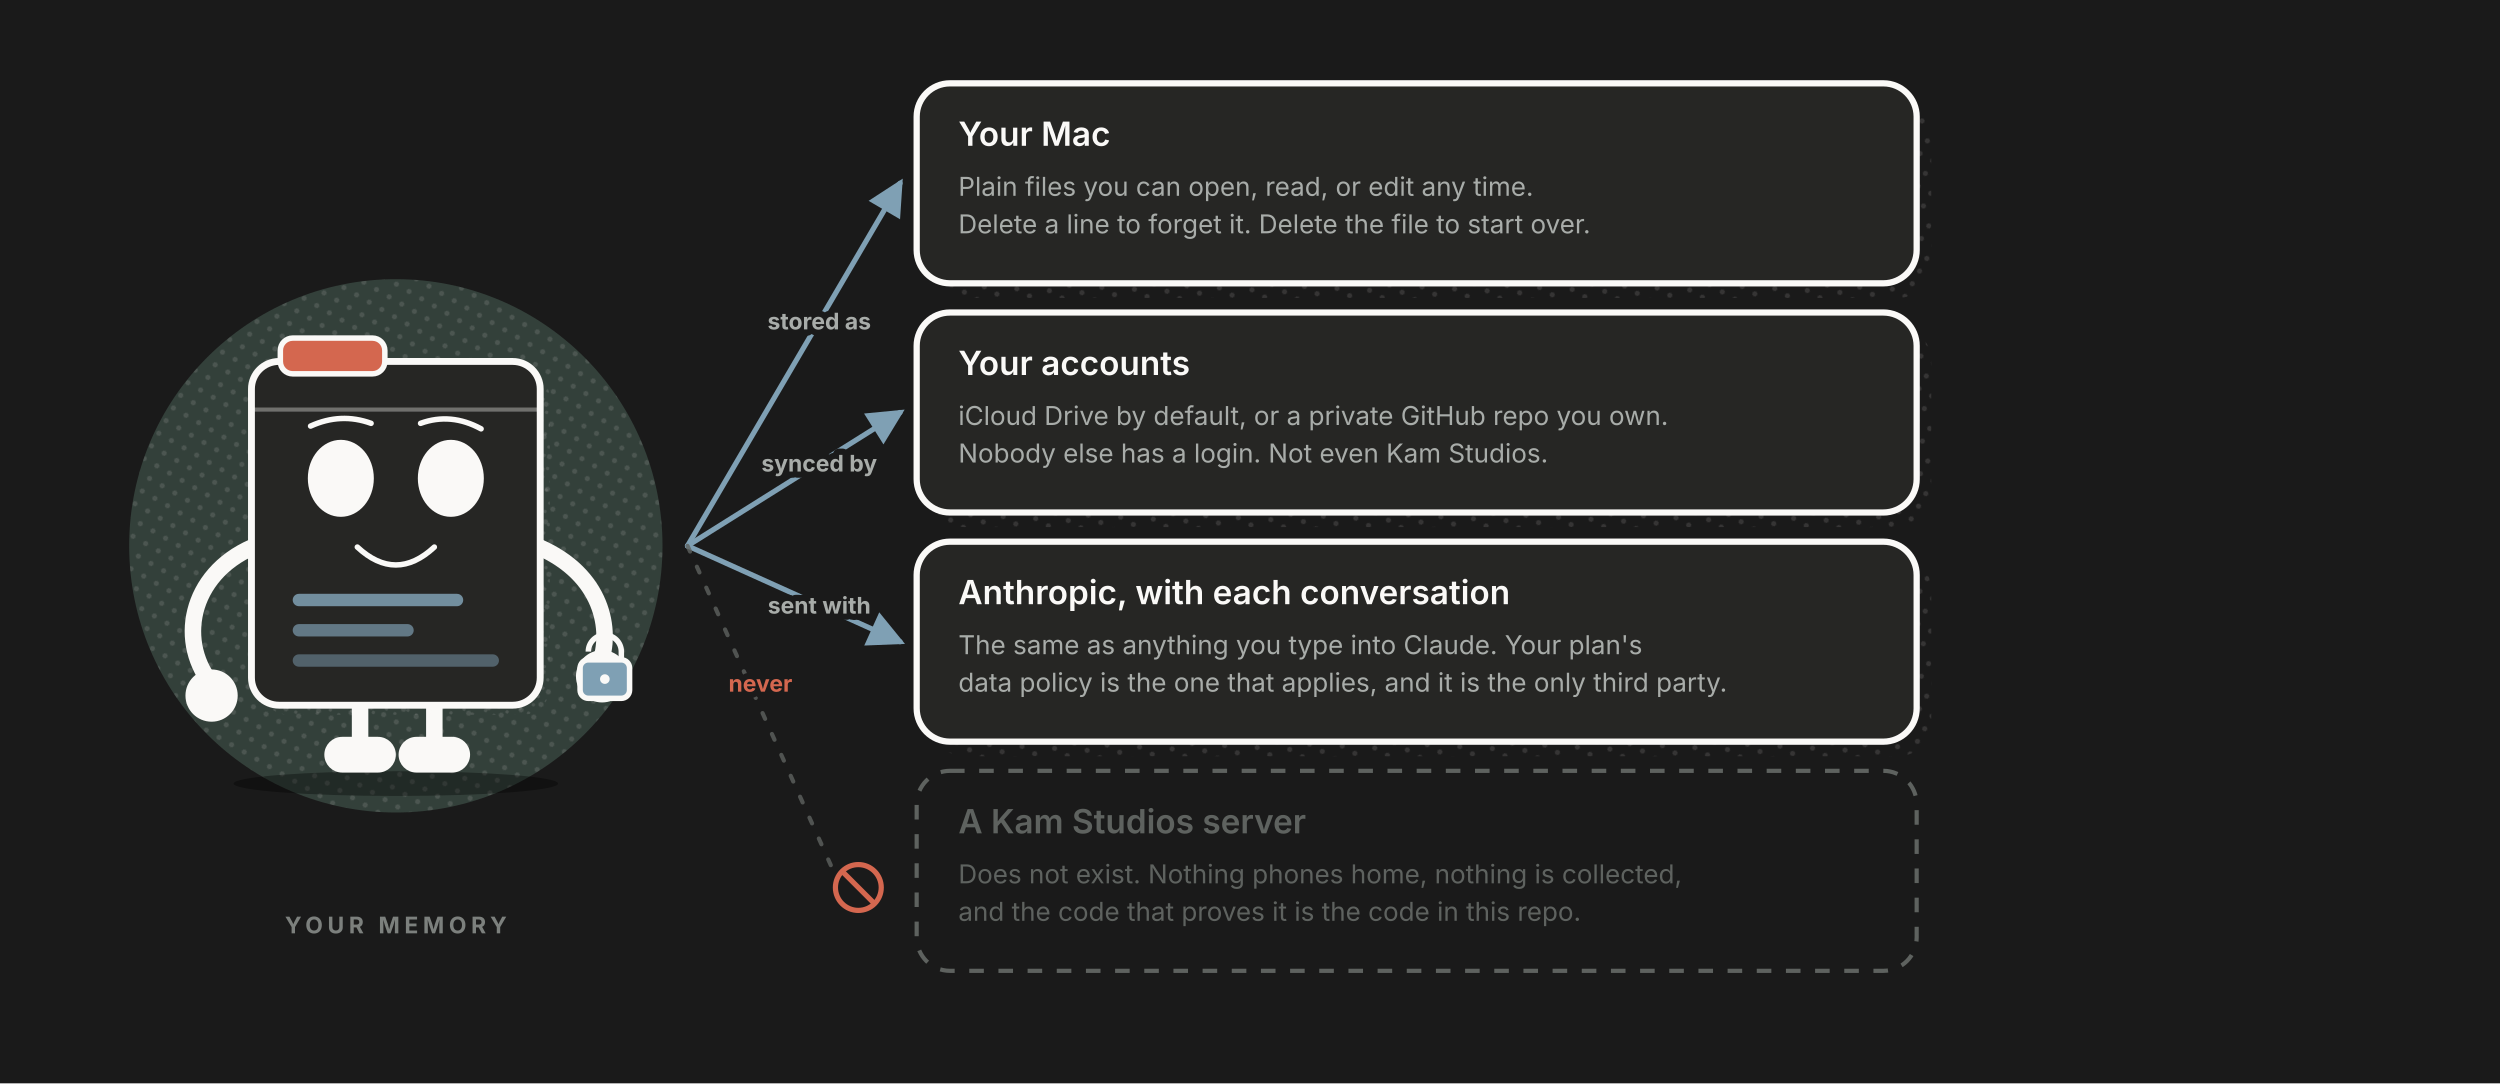
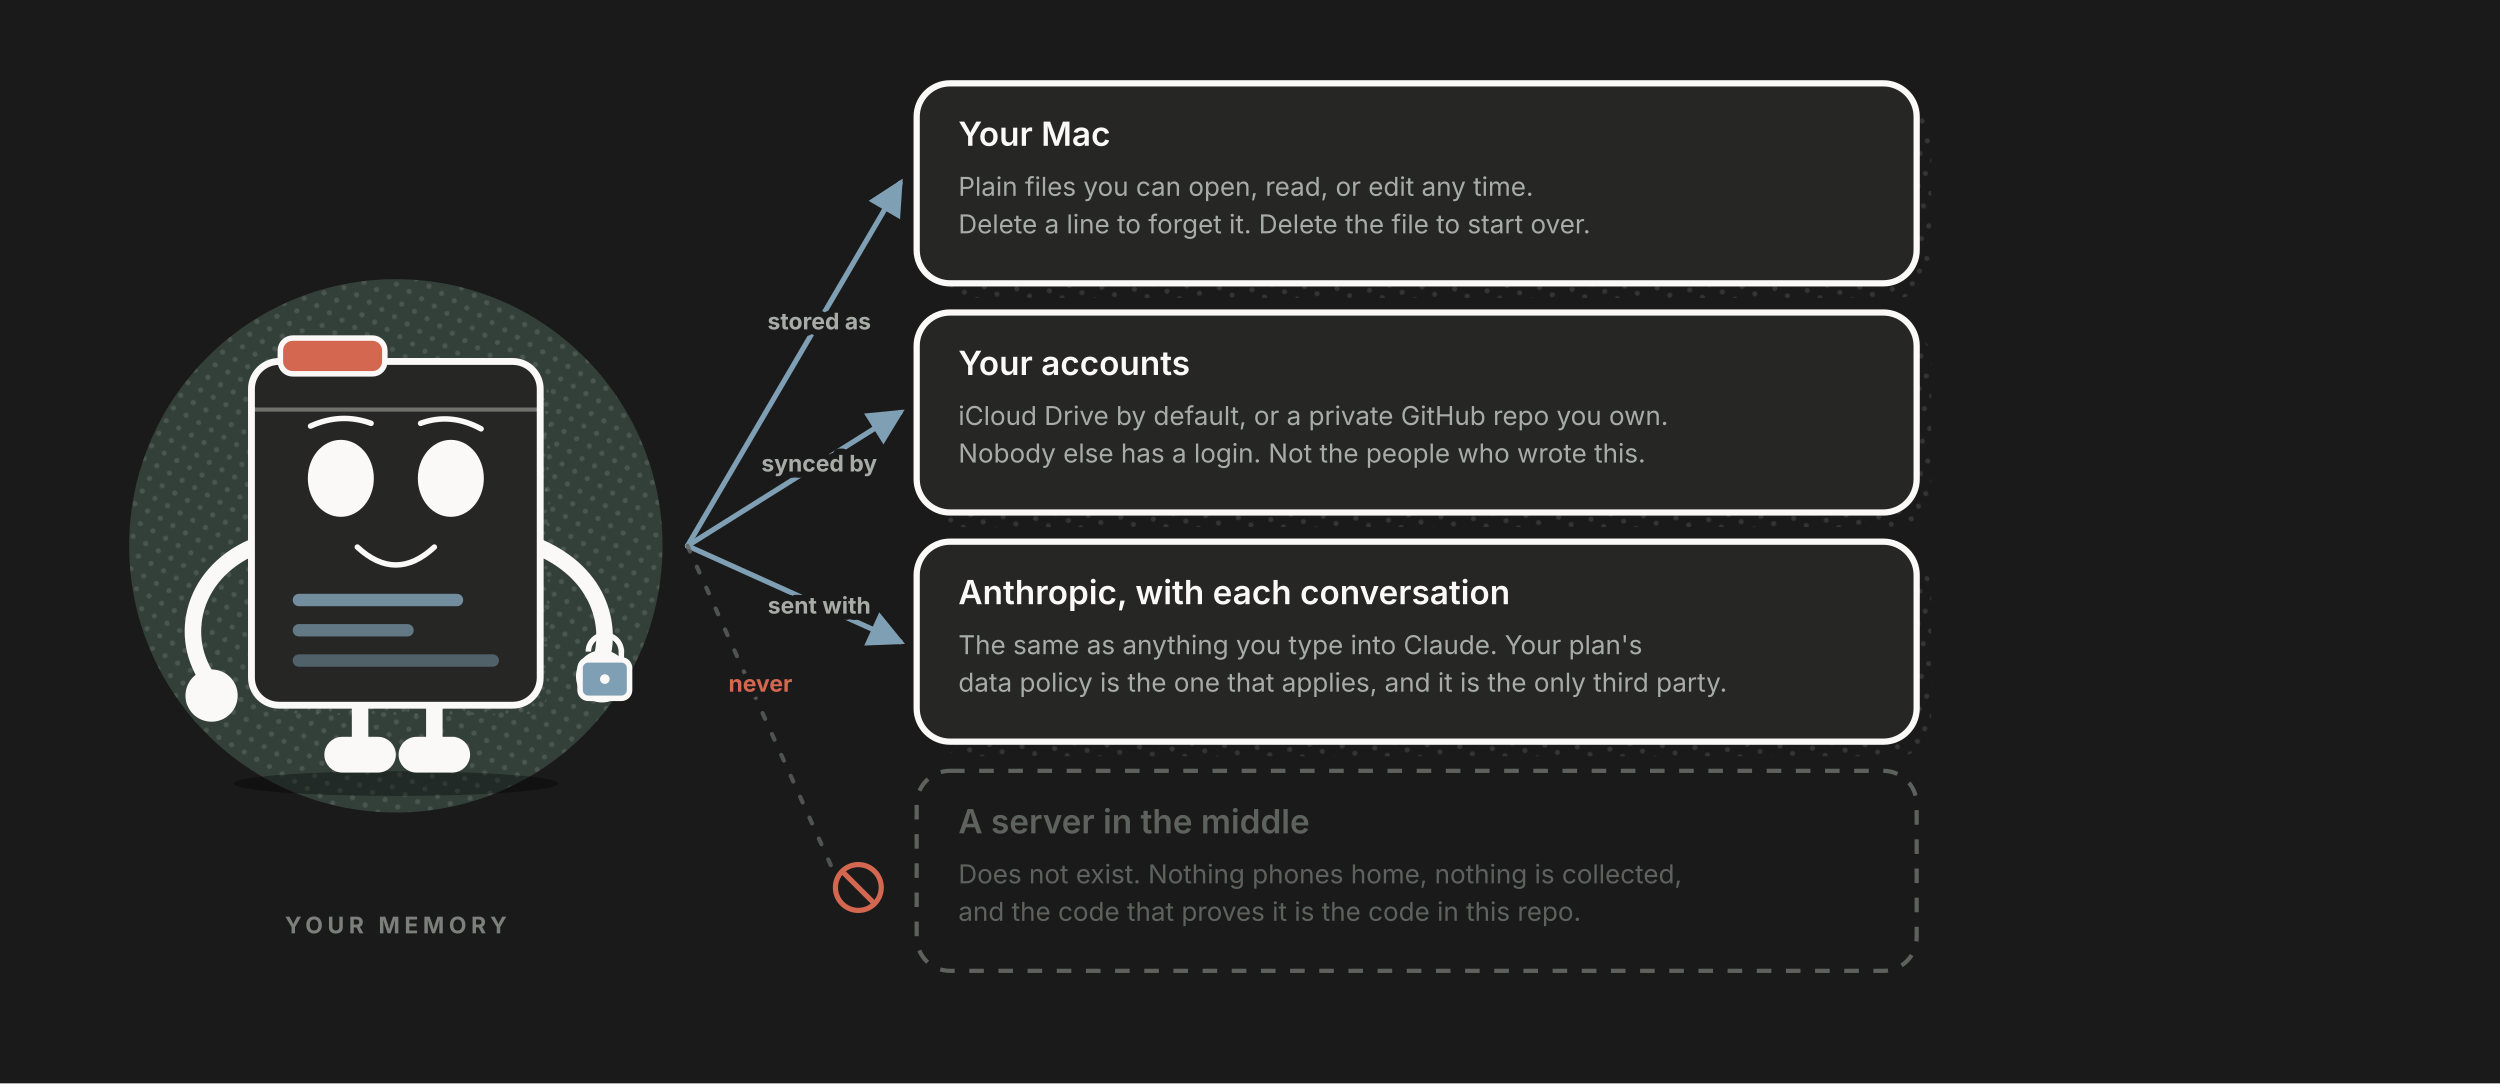
- <svg xmlns="http://www.w3.org/2000/svg" viewBox="0 0 1200 520" width="1200" height="520" role="img" aria-label="Where your memory goes: it is stored on your Mac as plain files, synced by your own iCloud or private GitHub account, and sent to Anthropic with each conversation the same as anything you type. There is no Kam Studios server; nothing phones home.">
+ <svg xmlns="http://www.w3.org/2000/svg" viewBox="0 0 1200 520" width="1200" height="520" role="img" aria-label="Where your memory goes: it is stored on your Mac as plain files, synced by your own iCloud or private GitHub account, and sent to Anthropic with each conversation the same as anything you type. There is no server in the middle; nothing phones home.">
  <defs>
    <pattern id="dots" width="7" height="7" patternUnits="userSpaceOnUse" patternTransform="rotate(30)">
      <circle cx="2" cy="2" r="1.25" fill="#FAF9F7" fill-opacity="0.12" />
    </pattern>
    <marker id="arrow" viewBox="0 0 10 10" refX="8.5" refY="5" markerWidth="7" markerHeight="7" orient="auto-start-reverse">
      <path d="M0,0 L10,5 L0,10 z" fill="#7FA0B4" />
    </marker>
    <marker id="arrowInk" viewBox="0 0 10 10" refX="8.5" refY="5" markerWidth="7" markerHeight="7" orient="auto-start-reverse">
      <path d="M0,0 L10,5 L0,10 z" fill="#FAF9F7" />
    </marker>
  </defs>
  <rect width="1200" height="520" fill="#1A1A1A" />
  <circle cx="190" cy="262" r="128" fill="#33403A" />
  <circle cx="190" cy="262" r="128" fill="url(#dots)" />
  <g transform="translate(190,256) scale(0.66)">
    <ellipse cx="0" cy="182" rx="118" ry="9" fill="#000000" fill-opacity="0.35" />
    <rect x="-32" y="118" width="12" height="44" rx="6" fill="#FAF9F7" />
    <rect x="-50" y="150" width="48" height="22" rx="11" fill="#FAF9F7" stroke="#FAF9F7" stroke-width="4" />
    <line x1="-42" y1="160" x2="-10" y2="160" stroke="#FAF9F7" stroke-width="2.5" stroke-linecap="round" />
    <rect x="22" y="118" width="12" height="44" rx="6" fill="#FAF9F7" />
    <rect x="4" y="150" width="48" height="22" rx="11" fill="#FAF9F7" stroke="#FAF9F7" stroke-width="4" />
    <line x1="12" y1="160" x2="44" y2="160" stroke="#FAF9F7" stroke-width="2.5" stroke-linecap="round" />
    <path d="M-104,10 C-150,30 -160,80 -132,112" fill="none" stroke="#FAF9F7" stroke-width="12" stroke-linecap="round" />
    <path d="M104,10 C150,30 158,70 148,96" fill="none" stroke="#FAF9F7" stroke-width="12" stroke-linecap="round" />
    <circle cx="-134" cy="118" r="17" fill="#FAF9F7" stroke="#FAF9F7" stroke-width="4" />
    <circle cx="150" cy="104" r="17" fill="#FAF9F7" stroke="#FAF9F7" stroke-width="4" />
    <path d="M140,86 a12,12 0 0 1 24,0 v8" fill="none" stroke="#FAF9F7" stroke-width="4" />
    <rect x="134" y="92" width="36" height="28" rx="6" fill="#7FA0B4" stroke="#FAF9F7" stroke-width="4" />
    <circle cx="152" cy="106" r="3.5" fill="#FAF9F7" />
    <rect x="-98" y="-118" width="210" height="250" rx="20" fill="url(#dots)" />
    <rect x="-105" y="-125" width="210" height="250" rx="20" fill="#262624" stroke="#FAF9F7" stroke-width="5" />
    <rect x="-84" y="-142" width="76" height="26" rx="9" fill="#D4674F" stroke="#FAF9F7" stroke-width="4" />
    <line x1="-105" y1="-90" x2="105" y2="-90" stroke="#FAF9F7" stroke-width="3" stroke-opacity="0.35" />
    <ellipse cx="-40" cy="-40" rx="22" ry="26" fill="#FAF9F7" stroke="#FAF9F7" stroke-width="4" />
    <circle cx="-34" cy="-36" r="9" fill="#FAF9F7" />
    <circle cx="-31" cy="-40" r="3" fill="#FAF9F7" />
    <ellipse cx="40" cy="-40" rx="22" ry="26" fill="#FAF9F7" stroke="#FAF9F7" stroke-width="4" />
    <circle cx="46" cy="-36" r="9" fill="#FAF9F7" />
    <circle cx="49" cy="-40" r="3" fill="#FAF9F7" />
    <path d="M-62,-78 q22,-10 44,-2" fill="none" stroke="#FAF9F7" stroke-width="4" stroke-linecap="round" />
    <path d="M18,-80 q22,-8 44,4" fill="none" stroke="#FAF9F7" stroke-width="4" stroke-linecap="round" />
    <path d="M-28,10 q28,26 56,0" fill="none" stroke="#FAF9F7" stroke-width="4" stroke-linecap="round" />
    <rect x="-75" y="44" width="124" height="9" rx="4.5" fill="#7FA0B4" fill-opacity="0.85" />
    <rect x="-75" y="66" width="88" height="9" rx="4.5" fill="#7FA0B4" fill-opacity="0.67" />
    <rect x="-75" y="88" width="150" height="9" rx="4.5" fill="#7FA0B4" fill-opacity="0.49" />
  </g>
  <text x="190" y="448" font-family="Manrope, Inter, -apple-system, 'Helvetica Neue', Helvetica, Arial, sans-serif" font-size="11" font-weight="700" fill="#7C807D" text-anchor="middle" letter-spacing="2.2" opacity="1">YOUR MEMORY</text>
  <rect x="447" y="47" width="480" height="96" rx="16" fill="url(#dots)" />
  <rect x="440" y="40" width="480" height="96" rx="16" fill="#262624" stroke="#FAF9F7" stroke-width="3" />
  <text x="460" y="70" font-family="Manrope, Inter, -apple-system, 'Helvetica Neue', Helvetica, Arial, sans-serif" font-size="16" font-weight="600" fill="#FAF9F7" text-anchor="start" letter-spacing="0" opacity="1">Your Mac</text>
  <text x="460" y="94" font-family="Manrope, Inter, -apple-system, 'Helvetica Neue', Helvetica, Arial, sans-serif" font-size="12.5" font-weight="400" fill="#A8ACA9" text-anchor="start" letter-spacing="0" opacity="1">Plain files you can open, read, or edit any time.</text>
  <text x="460" y="112" font-family="Manrope, Inter, -apple-system, 'Helvetica Neue', Helvetica, Arial, sans-serif" font-size="12.5" font-weight="400" fill="#A8ACA9" text-anchor="start" letter-spacing="0" opacity="1">Delete a line to forget it. Delete the file to start over.</text>
  <polyline points="330,262 432,88" fill="none" stroke="#7FA0B4" stroke-width="2.5" stroke-linejoin="round" stroke-linecap="round" marker-end="url(#arrow)" />
  <text x="393.24" y="158.12" font-family="Manrope, Inter, -apple-system, 'Helvetica Neue', Helvetica, Arial, sans-serif" font-size="11" font-weight="700" fill="#A8ACA9" text-anchor="middle" letter-spacing="0" opacity="1" paint-order="stroke" stroke="#1A1A1A" stroke-width="6" stroke-linejoin="round">stored as</text>
  <rect x="447" y="157" width="480" height="96" rx="16" fill="url(#dots)" />
  <rect x="440" y="150" width="480" height="96" rx="16" fill="#262624" stroke="#FAF9F7" stroke-width="3" />
  <text x="460" y="180" font-family="Manrope, Inter, -apple-system, 'Helvetica Neue', Helvetica, Arial, sans-serif" font-size="16" font-weight="600" fill="#FAF9F7" text-anchor="start" letter-spacing="0" opacity="1">Your accounts</text>
  <text x="460" y="204" font-family="Manrope, Inter, -apple-system, 'Helvetica Neue', Helvetica, Arial, sans-serif" font-size="12.5" font-weight="400" fill="#A8ACA9" text-anchor="start" letter-spacing="0" opacity="1">iCloud Drive by default, or a private GitHub repo you own.</text>
-   <text x="460" y="222" font-family="Manrope, Inter, -apple-system, 'Helvetica Neue', Helvetica, Arial, sans-serif" font-size="12.5" font-weight="400" fill="#A8ACA9" text-anchor="start" letter-spacing="0" opacity="1">Nobody else has a login. Not even Kam Studios.</text>
+   <text x="460" y="222" font-family="Manrope, Inter, -apple-system, 'Helvetica Neue', Helvetica, Arial, sans-serif" font-size="12.5" font-weight="400" fill="#A8ACA9" text-anchor="start" letter-spacing="0" opacity="1">Nobody else has a login. Not the people who wrote this.</text>
  <polyline points="330,262 432,198" fill="none" stroke="#7FA0B4" stroke-width="2.5" stroke-linejoin="round" stroke-linecap="round" marker-end="url(#arrow)" />
  <text x="393.24" y="226.32" font-family="Manrope, Inter, -apple-system, 'Helvetica Neue', Helvetica, Arial, sans-serif" font-size="11" font-weight="700" fill="#A8ACA9" text-anchor="middle" letter-spacing="0" opacity="1" paint-order="stroke" stroke="#1A1A1A" stroke-width="6" stroke-linejoin="round">synced by</text>
  <rect x="447" y="267" width="480" height="96" rx="16" fill="url(#dots)" />
  <rect x="440" y="260" width="480" height="96" rx="16" fill="#262624" stroke="#FAF9F7" stroke-width="3" />
  <text x="460" y="290" font-family="Manrope, Inter, -apple-system, 'Helvetica Neue', Helvetica, Arial, sans-serif" font-size="16" font-weight="600" fill="#FAF9F7" text-anchor="start" letter-spacing="0" opacity="1">Anthropic, with each conversation</text>
  <text x="460" y="314" font-family="Manrope, Inter, -apple-system, 'Helvetica Neue', Helvetica, Arial, sans-serif" font-size="12.5" font-weight="400" fill="#A8ACA9" text-anchor="start" letter-spacing="0" opacity="1">The same as anything you type into Claude. Your plan's</text>
  <text x="460" y="332" font-family="Manrope, Inter, -apple-system, 'Helvetica Neue', Helvetica, Arial, sans-serif" font-size="12.5" font-weight="400" fill="#A8ACA9" text-anchor="start" letter-spacing="0" opacity="1">data policy is the one that applies, and it is the only third party.</text>
  <polyline points="330,262 432,308" fill="none" stroke="#7FA0B4" stroke-width="2.5" stroke-linejoin="round" stroke-linecap="round" marker-end="url(#arrow)" />
  <text x="393.24" y="294.52" font-family="Manrope, Inter, -apple-system, 'Helvetica Neue', Helvetica, Arial, sans-serif" font-size="11" font-weight="700" fill="#A8ACA9" text-anchor="middle" letter-spacing="0" opacity="1" paint-order="stroke" stroke="#1A1A1A" stroke-width="6" stroke-linejoin="round">sent with</text>
  <rect x="440" y="370" width="480" height="96" rx="16" fill="none" stroke="#5E625F" stroke-width="2" stroke-dasharray="7 7" />
-   <text x="460" y="400" font-family="Manrope, Inter, -apple-system, 'Helvetica Neue', Helvetica, Arial, sans-serif" font-size="16" font-weight="600" fill="#5E625F" text-anchor="start" letter-spacing="0" opacity="1">A Kam Studios server</text>
+   <text x="460" y="400" font-family="Manrope, Inter, -apple-system, 'Helvetica Neue', Helvetica, Arial, sans-serif" font-size="16" font-weight="600" fill="#5E625F" text-anchor="start" letter-spacing="0" opacity="1">A server in the middle</text>
  <text x="460" y="424" font-family="Manrope, Inter, -apple-system, 'Helvetica Neue', Helvetica, Arial, sans-serif" font-size="12.5" font-weight="400" fill="#5E625F" text-anchor="start" letter-spacing="0" opacity="1">Does not exist. Nothing phones home, nothing is collected,</text>
  <text x="460" y="442" font-family="Manrope, Inter, -apple-system, 'Helvetica Neue', Helvetica, Arial, sans-serif" font-size="12.5" font-weight="400" fill="#5E625F" text-anchor="start" letter-spacing="0" opacity="1">and the code that proves it is the code in this repo.</text>
  <line x1="330" y1="262" x2="400" y2="418" stroke="#5E625F" stroke-width="2" stroke-dasharray="3 8" stroke-linecap="round" opacity="0.8" />
  <circle cx="412" cy="426" r="11" fill="#1A1A1A" stroke="#D4674F" stroke-width="2.5" />
  <line x1="405" y1="419" x2="419" y2="433" stroke="#D4674F" stroke-width="2.5" stroke-linecap="round" />
  <text x="365.0" y="332.0" font-family="Manrope, Inter, -apple-system, 'Helvetica Neue', Helvetica, Arial, sans-serif" font-size="11" font-weight="700" fill="#D4674F" text-anchor="middle" letter-spacing="0" opacity="1" paint-order="stroke" stroke="#1A1A1A" stroke-width="6" stroke-linejoin="round">never</text>
</svg>
